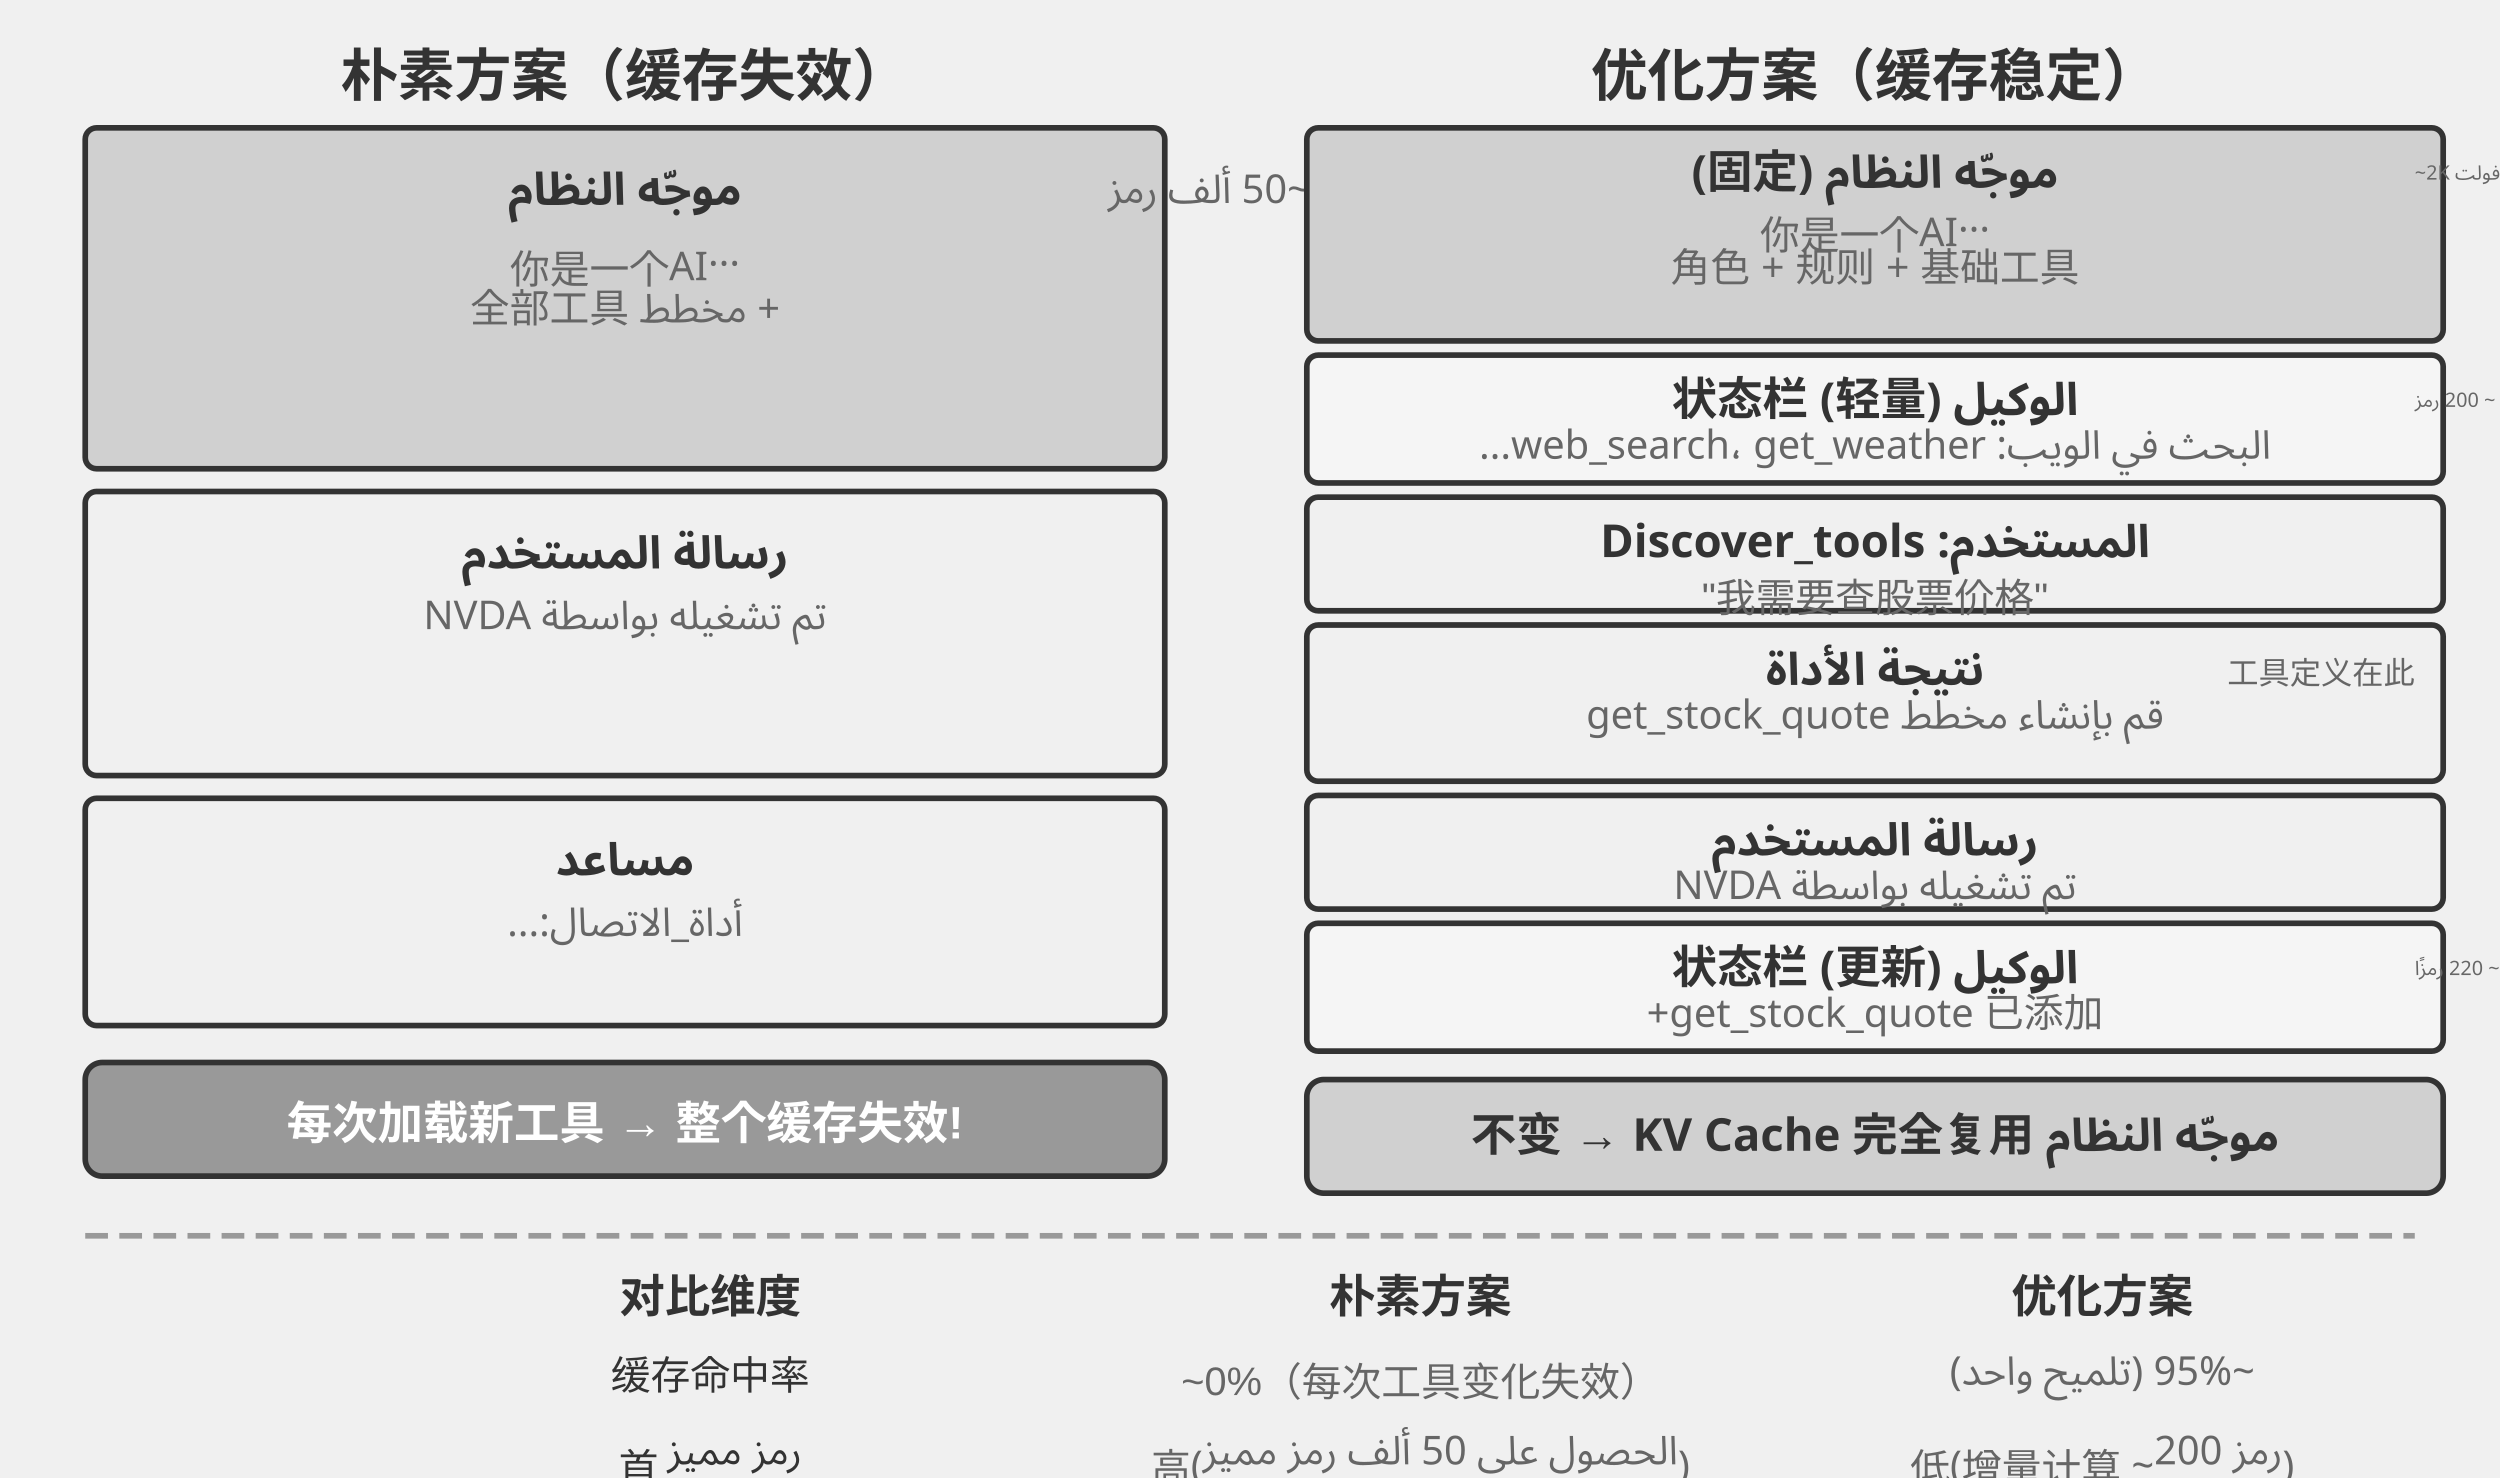
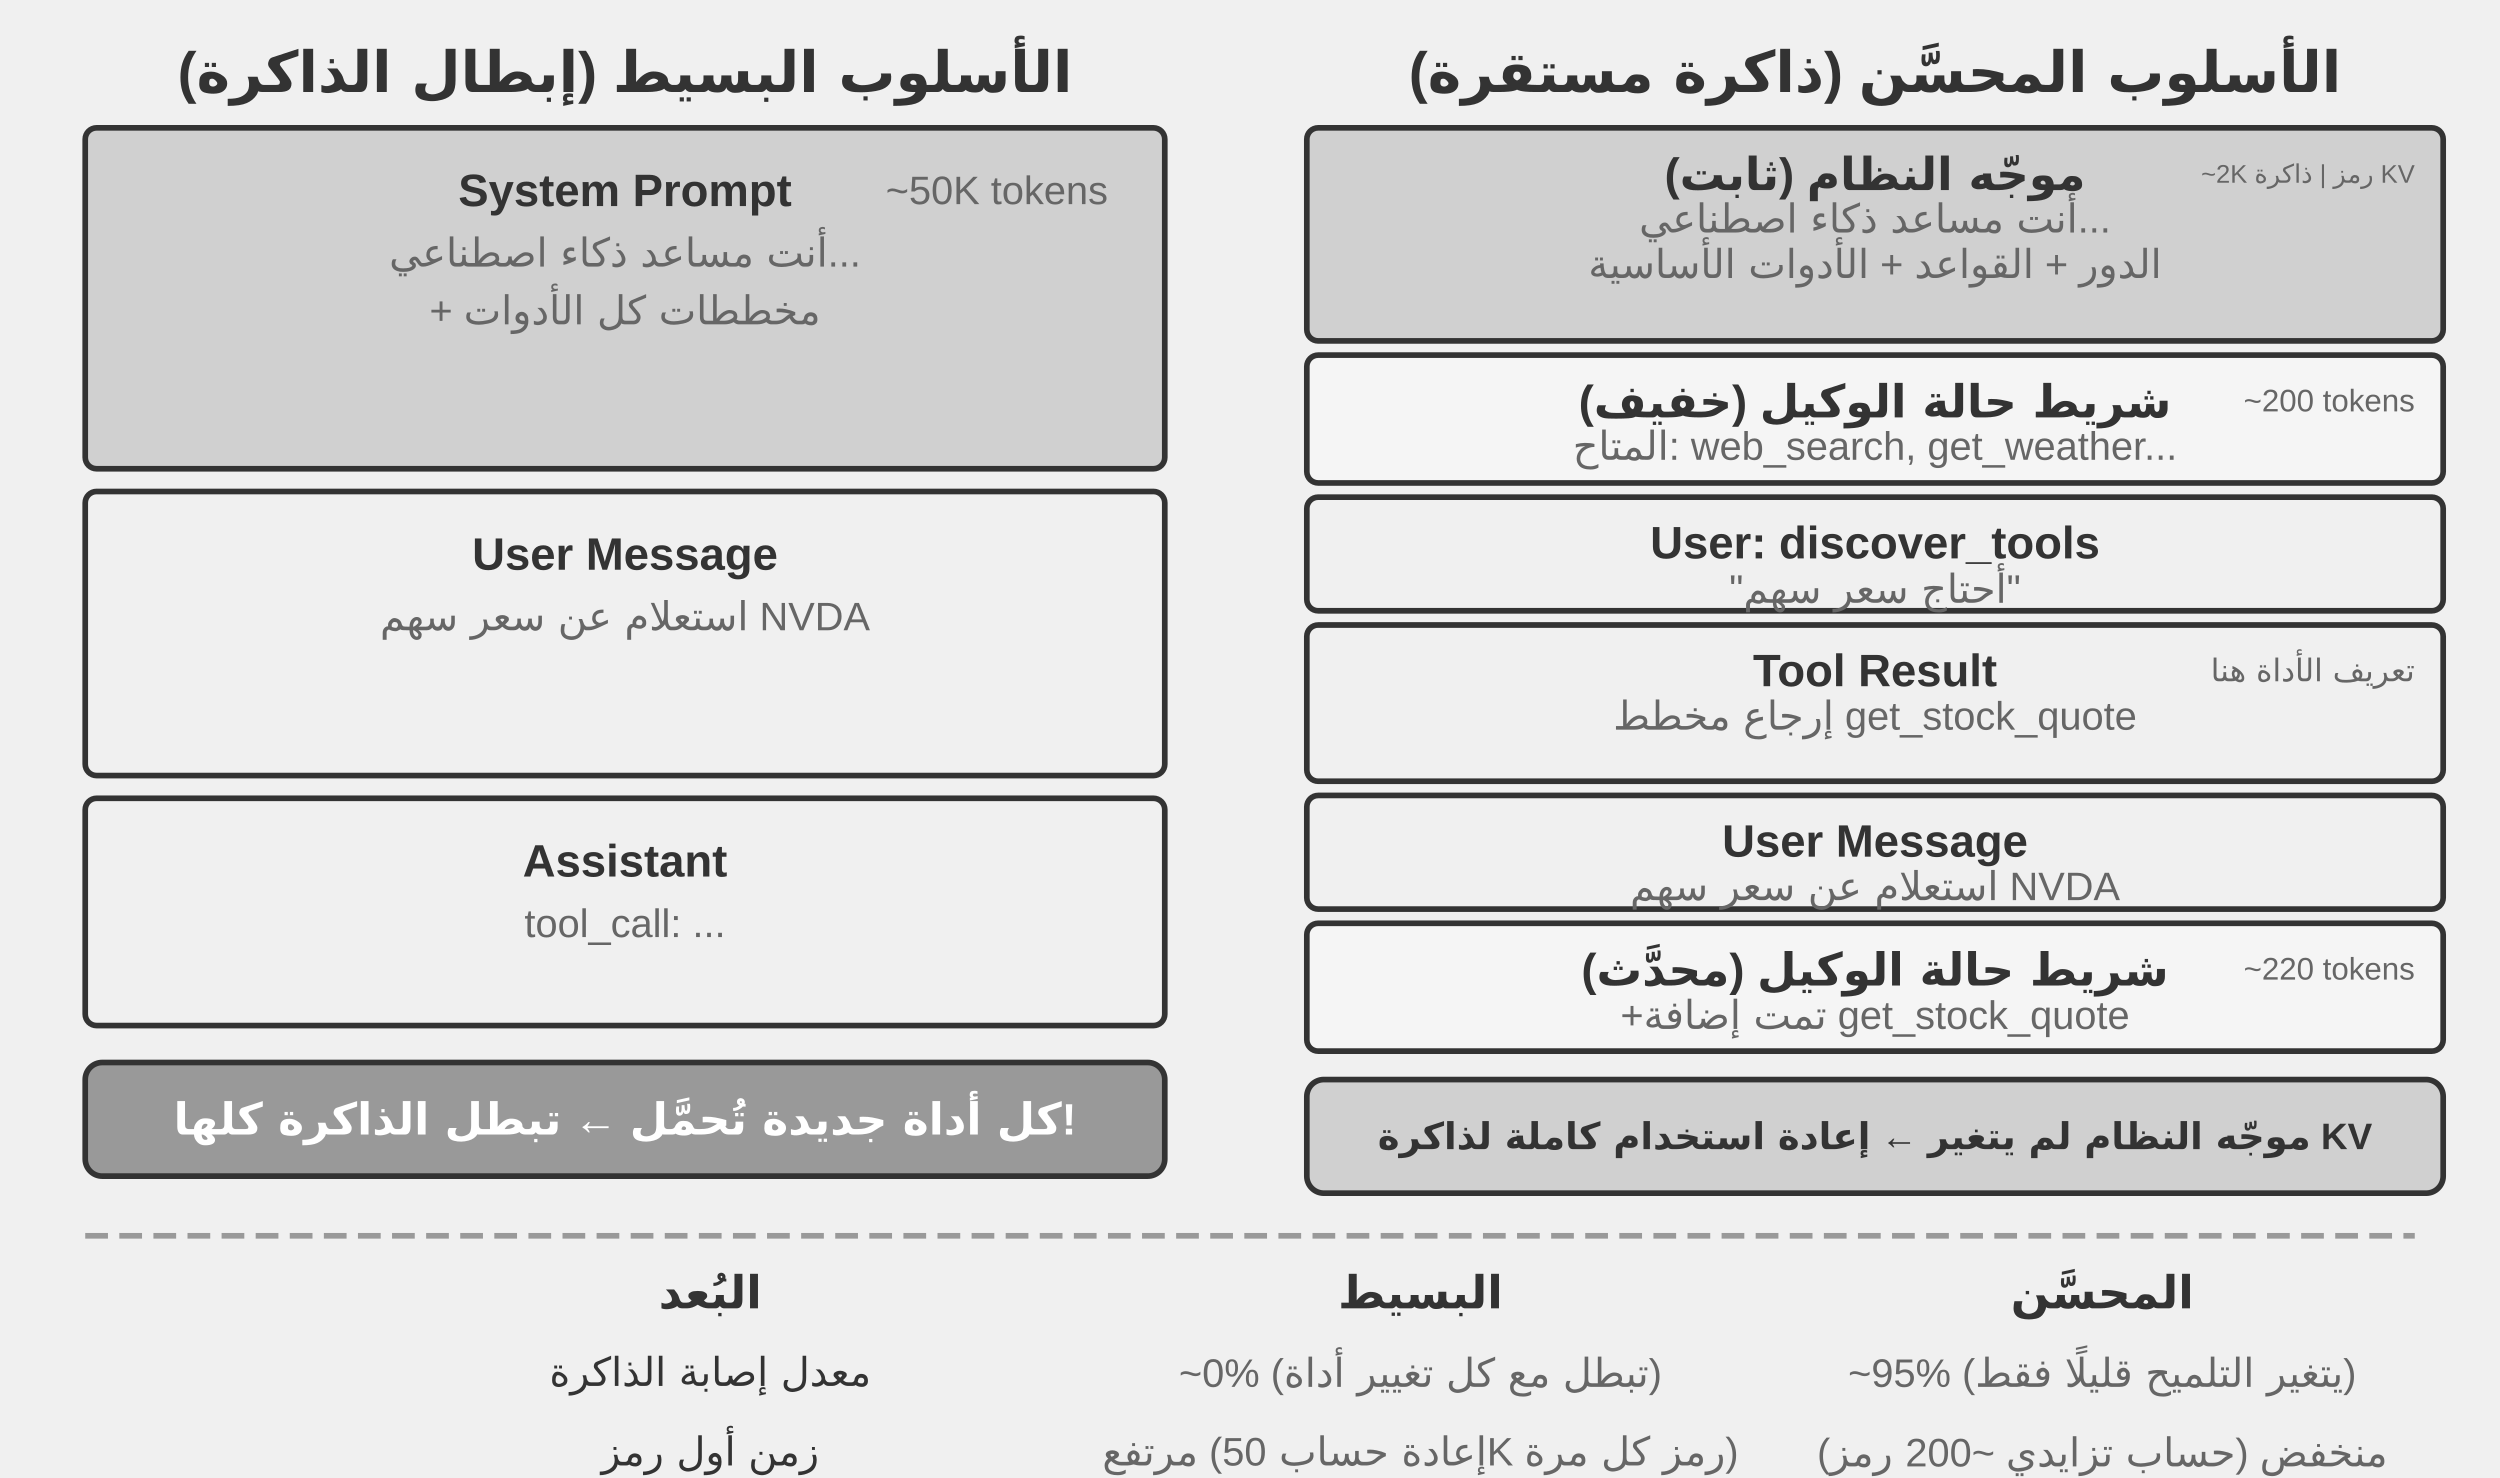
<svg xmlns="http://www.w3.org/2000/svg" viewBox="0 40 880 520" width="880" height="520" style="background:#ffffff">
  <defs>
    <marker id="ah" markerWidth="12" markerHeight="8" refX="12" refY="4" orient="auto">
      <polygon points="0 0, 12 4, 0 8" fill="#333333" />
    </marker>
    <marker id="ah-light" markerWidth="12" markerHeight="8" refX="12" refY="4" orient="auto">
      <polygon points="0 0, 12 4, 0 8" fill="#999999" />
    </marker>
  </defs>
-   <text x="220" y="65" font-family="Arial, 'Helvetica Neue', Helvetica, 'PingFang SC', 'Microsoft YaHei', sans-serif" font-size="20" fill="#333333" text-anchor="middle" dominant-baseline="central" font-weight="bold">朴素方案（缓存失效）</text>
+   <text x="220" y="65" font-family="Arial, 'Helvetica Neue', Helvetica, 'PingFang SC', 'Microsoft YaHei', sans-serif" font-size="20" fill="#333333" text-anchor="middle" dominant-baseline="central" font-weight="bold">الأسلوب البسيط (إبطال الذاكرة)</text>
  <rect x="30" y="85" width="380" height="120" rx="4" fill="#d0d0d0" stroke="#333333" stroke-width="2" />
-   <text x="220" y="107" font-family="Arial, 'Helvetica Neue', Helvetica, 'PingFang SC', 'Microsoft YaHei', sans-serif" font-size="16" fill="#333333" text-anchor="middle" dominant-baseline="central" font-weight="bold" direction="rtl" unicode-bidi="plaintext" style="font-family:'Noto Sans Arabic','Noto Sans',Arial,sans-serif">موجّه النظام</text>
-   <text x="220" y="129" font-family="Arial, 'Helvetica Neue', Helvetica, 'PingFang SC', 'Microsoft YaHei', sans-serif" font-size="14" fill="#666666" text-anchor="middle" dominant-baseline="central" font-weight="normal" direction="rtl" unicode-bidi="plaintext" style="font-family:'Noto Sans Arabic','Noto Sans',Arial,sans-serif">你是一个AI...</text>
-   <text x="220" y="149" font-family="Arial, 'Helvetica Neue', Helvetica, 'PingFang SC', 'Microsoft YaHei', sans-serif" font-size="14" fill="#666666" text-anchor="middle" dominant-baseline="central" font-weight="normal" direction="rtl" unicode-bidi="plaintext" style="font-family:'Noto Sans Arabic','Noto Sans',Arial,sans-serif">+ مخطط 全部工具</text>
-   <text x="390" y="107" font-family="Arial, 'Helvetica Neue', Helvetica, 'PingFang SC', 'Microsoft YaHei', sans-serif" font-size="14" fill="#666666" text-anchor="end" dominant-baseline="central" font-weight="normal" direction="rtl" unicode-bidi="plaintext" style="font-family:'Noto Sans Arabic','Noto Sans',Arial,sans-serif">~50 ألف رمز</text>
+   <text x="220" y="107" font-family="Arial, 'Helvetica Neue', Helvetica, 'PingFang SC', 'Microsoft YaHei', sans-serif" font-size="16" fill="#333333" text-anchor="middle" dominant-baseline="central" font-weight="bold">System Prompt</text>
+   <text x="220" y="129" font-family="Arial, 'Helvetica Neue', Helvetica, 'PingFang SC', 'Microsoft YaHei', sans-serif" font-size="14" fill="#666666" text-anchor="middle" dominant-baseline="central" font-weight="normal">أنت مساعد ذكاء اصطناعي...</text>
+   <text x="220" y="149" font-family="Arial, 'Helvetica Neue', Helvetica, 'PingFang SC', 'Microsoft YaHei', sans-serif" font-size="14" fill="#666666" text-anchor="middle" dominant-baseline="central" font-weight="normal">+ مخططات كل الأدوات</text>
+   <text x="390" y="107" font-family="Arial, 'Helvetica Neue', Helvetica, 'PingFang SC', 'Microsoft YaHei', sans-serif" font-size="14" fill="#666666" text-anchor="end" dominant-baseline="central" font-weight="normal">~50K tokens</text>
  <rect x="30" y="213" width="380" height="100" rx="4" fill="#f0f0f0" stroke="#333333" stroke-width="2" />
-   <text x="220" y="235" font-family="Arial, 'Helvetica Neue', Helvetica, 'PingFang SC', 'Microsoft YaHei', sans-serif" font-size="16" fill="#333333" text-anchor="middle" dominant-baseline="central" font-weight="bold" direction="rtl" unicode-bidi="plaintext" style="font-family:'Noto Sans Arabic','Noto Sans',Arial,sans-serif">رسالة المستخدم</text>
-   <text x="220" y="257" font-family="Arial, 'Helvetica Neue', Helvetica, 'PingFang SC', 'Microsoft YaHei', sans-serif" font-size="14" fill="#666666" text-anchor="middle" dominant-baseline="central" font-weight="normal" direction="rtl" unicode-bidi="plaintext" style="font-family:'Noto Sans Arabic','Noto Sans',Arial,sans-serif">تم تشغيله بواسطة NVDA</text>
+   <text x="220" y="235" font-family="Arial, 'Helvetica Neue', Helvetica, 'PingFang SC', 'Microsoft YaHei', sans-serif" font-size="16" fill="#333333" text-anchor="middle" dominant-baseline="central" font-weight="bold">User Message</text>
+   <text x="220" y="257" font-family="Arial, 'Helvetica Neue', Helvetica, 'PingFang SC', 'Microsoft YaHei', sans-serif" font-size="14" fill="#666666" text-anchor="middle" dominant-baseline="central" font-weight="normal">استعلام عن سعر سهم NVDA</text>
  <rect x="30" y="321" width="380" height="80" rx="4" fill="#f0f0f0" stroke="#333333" stroke-width="2" />
-   <text x="220" y="343" font-family="Arial, 'Helvetica Neue', Helvetica, 'PingFang SC', 'Microsoft YaHei', sans-serif" font-size="16" fill="#333333" text-anchor="middle" dominant-baseline="central" font-weight="bold" direction="rtl" unicode-bidi="plaintext" style="font-family:'Noto Sans Arabic','Noto Sans',Arial,sans-serif">مساعد</text>
-   <text x="220" y="365" font-family="Arial, 'Helvetica Neue', Helvetica, 'PingFang SC', 'Microsoft YaHei', sans-serif" font-size="14" fill="#666666" text-anchor="middle" dominant-baseline="central" font-weight="normal" direction="rtl" unicode-bidi="plaintext" style="font-family:'Noto Sans Arabic','Noto Sans',Arial,sans-serif">أداة_الاتصال:...</text>
+   <text x="220" y="343" font-family="Arial, 'Helvetica Neue', Helvetica, 'PingFang SC', 'Microsoft YaHei', sans-serif" font-size="16" fill="#333333" text-anchor="middle" dominant-baseline="central" font-weight="bold">Assistant</text>
+   <text x="220" y="365" font-family="Arial, 'Helvetica Neue', Helvetica, 'PingFang SC', 'Microsoft YaHei', sans-serif" font-size="14" fill="#666666" text-anchor="middle" dominant-baseline="central" font-weight="normal">tool_call: ...</text>
  <rect x="30" y="414" width="380" height="40" rx="6" fill="#999999" stroke="#333333" stroke-width="2" />
-   <text x="220" y="434" font-family="Arial, 'Helvetica Neue', Helvetica, 'PingFang SC', 'Microsoft YaHei', sans-serif" font-size="16" fill="#ffffff" text-anchor="middle" dominant-baseline="central" font-weight="bold">每次加载新工具 → 整个缓存失效!</text>
-   <text x="660" y="65" font-family="Arial, 'Helvetica Neue', Helvetica, 'PingFang SC', 'Microsoft YaHei', sans-serif" font-size="20" fill="#333333" text-anchor="middle" dominant-baseline="central" font-weight="bold">优化方案（缓存稳定）</text>
+   <text x="220" y="434" font-family="Arial, 'Helvetica Neue', Helvetica, 'PingFang SC', 'Microsoft YaHei', sans-serif" fill="#ffffff" text-anchor="middle" dominant-baseline="central" font-weight="bold" style="font-size:15.5px">كل أداة جديدة تُحمَّل ← تبطل الذاكرة كلها!</text>
+   <text x="660" y="65" font-family="Arial, 'Helvetica Neue', Helvetica, 'PingFang SC', 'Microsoft YaHei', sans-serif" font-size="20" fill="#333333" text-anchor="middle" dominant-baseline="central" font-weight="bold">الأسلوب المحسَّن (ذاكرة مستقرة)</text>
  <rect x="460" y="85" width="400" height="75" rx="4" fill="#d0d0d0" stroke="#333333" stroke-width="2" />
-   <text x="660" y="101" font-family="Arial, 'Helvetica Neue', Helvetica, 'PingFang SC', 'Microsoft YaHei', sans-serif" font-size="16" fill="#333333" text-anchor="middle" dominant-baseline="central" font-weight="bold" direction="rtl" unicode-bidi="plaintext" style="font-family:'Noto Sans Arabic','Noto Sans',Arial,sans-serif">موجّه النظام (固定)</text>
-   <text x="660" y="117" font-family="Arial, 'Helvetica Neue', Helvetica, 'PingFang SC', 'Microsoft YaHei', sans-serif" font-size="14" fill="#666666" text-anchor="middle" dominant-baseline="central" font-weight="normal" direction="rtl" unicode-bidi="plaintext" style="font-family:'Noto Sans Arabic','Noto Sans',Arial,sans-serif">你是一个AI...</text>
-   <text x="660" y="133" font-family="Arial, 'Helvetica Neue', Helvetica, 'PingFang SC', 'Microsoft YaHei', sans-serif" font-size="14" fill="#666666" text-anchor="middle" dominant-baseline="central" font-weight="normal">角色 + 规则 + 基础工具</text>
-   <text x="850" y="101" font-family="Arial, 'Helvetica Neue', Helvetica, 'PingFang SC', 'Microsoft YaHei', sans-serif" font-size="7" fill="#666666" text-anchor="end" dominant-baseline="central" font-weight="normal" direction="rtl" unicode-bidi="plaintext" style="font-family:'Noto Sans Arabic','Noto Sans',Arial,sans-serif">~2K الرموز | كيلو فولت 缓存</text>
+   <text x="660" y="101" font-family="Arial, 'Helvetica Neue', Helvetica, 'PingFang SC', 'Microsoft YaHei', sans-serif" font-size="16" fill="#333333" text-anchor="middle" dominant-baseline="central" font-weight="bold">موجّه النظام (ثابت)</text>
+   <text x="660" y="117" font-family="Arial, 'Helvetica Neue', Helvetica, 'PingFang SC', 'Microsoft YaHei', sans-serif" font-size="14" fill="#666666" text-anchor="middle" dominant-baseline="central" font-weight="normal">أنت مساعد ذكاء اصطناعي...</text>
+   <text x="660" y="133" font-family="Arial, 'Helvetica Neue', Helvetica, 'PingFang SC', 'Microsoft YaHei', sans-serif" font-size="14" fill="#666666" text-anchor="middle" dominant-baseline="central" font-weight="normal">الدور + القواعد + الأدوات الأساسية</text>
+   <text x="850" y="101" font-family="Arial, 'Helvetica Neue', Helvetica, 'PingFang SC', 'Microsoft YaHei', sans-serif" font-size="9" fill="#666666" text-anchor="end" dominant-baseline="central" font-weight="normal">~2K رمز | ذاكرة KV</text>
  <rect x="460" y="165" width="400" height="45" rx="4" fill="#f5f5f5" stroke="#333333" stroke-width="2" />
-   <text x="660" y="181" font-family="Arial, 'Helvetica Neue', Helvetica, 'PingFang SC', 'Microsoft YaHei', sans-serif" font-size="16" fill="#333333" text-anchor="middle" dominant-baseline="central" font-weight="bold" direction="rtl" unicode-bidi="plaintext" style="font-family:'Noto Sans Arabic','Noto Sans',Arial,sans-serif">الوكيل 状态栏 (轻量)</text>
-   <text x="660" y="197" font-family="Arial, 'Helvetica Neue', Helvetica, 'PingFang SC', 'Microsoft YaHei', sans-serif" font-size="14" fill="#666666" text-anchor="middle" dominant-baseline="central" font-weight="normal" direction="rtl" unicode-bidi="plaintext" style="font-family:'Noto Sans Arabic','Noto Sans',Arial,sans-serif">البحث في الويب: web_search، get_weather...</text>
-   <text x="850" y="181" font-family="Arial, 'Helvetica Neue', Helvetica, 'PingFang SC', 'Microsoft YaHei', sans-serif" font-size="7" fill="#666666" text-anchor="end" dominant-baseline="central" font-weight="normal" direction="rtl" unicode-bidi="plaintext" style="font-family:'Noto Sans Arabic','Noto Sans',Arial,sans-serif">~ 200 رمز</text>
+   <text x="660" y="181" font-family="Arial, 'Helvetica Neue', Helvetica, 'PingFang SC', 'Microsoft YaHei', sans-serif" font-size="16" fill="#333333" text-anchor="middle" dominant-baseline="central" font-weight="bold">شريط حالة الوكيل (خفيف)</text>
+   <text x="660" y="197" font-family="Arial, 'Helvetica Neue', Helvetica, 'PingFang SC', 'Microsoft YaHei', sans-serif" font-size="14" fill="#666666" text-anchor="middle" dominant-baseline="central" font-weight="normal">المتاح: web_search, get_weather...</text>
+   <text x="850" y="181" font-family="Arial, 'Helvetica Neue', Helvetica, 'PingFang SC', 'Microsoft YaHei', sans-serif" font-size="11" fill="#666666" text-anchor="end" dominant-baseline="central" font-weight="normal">~200 tokens</text>
  <rect x="460" y="215" width="400" height="40" rx="4" fill="#f0f0f0" stroke="#333333" stroke-width="2" />
-   <text x="660" y="231" font-family="Arial, 'Helvetica Neue', Helvetica, 'PingFang SC', 'Microsoft YaHei', sans-serif" font-size="16" fill="#333333" text-anchor="middle" dominant-baseline="central" font-weight="bold" direction="rtl" unicode-bidi="plaintext" style="font-family:'Noto Sans Arabic','Noto Sans',Arial,sans-serif">المستخدم: Discover_tools</text>
-   <text x="660" y="247" font-family="Arial, 'Helvetica Neue', Helvetica, 'PingFang SC', 'Microsoft YaHei', sans-serif" font-size="14" fill="#666666" text-anchor="middle" dominant-baseline="central" font-weight="normal">"我需要查股票价格"</text>
+   <text x="660" y="231" font-family="Arial, 'Helvetica Neue', Helvetica, 'PingFang SC', 'Microsoft YaHei', sans-serif" font-size="16" fill="#333333" text-anchor="middle" dominant-baseline="central" font-weight="bold">User: discover_tools</text>
+   <text x="660" y="247" font-family="Arial, 'Helvetica Neue', Helvetica, 'PingFang SC', 'Microsoft YaHei', sans-serif" font-size="14" fill="#666666" text-anchor="middle" dominant-baseline="central" font-weight="normal">"أحتاج سعر سهم"</text>
  <rect x="460" y="260" width="400" height="55" rx="4" fill="#f0f0f0" stroke="#333333" stroke-width="2" />
-   <text x="660" y="276" font-family="Arial, 'Helvetica Neue', Helvetica, 'PingFang SC', 'Microsoft YaHei', sans-serif" font-size="16" fill="#333333" text-anchor="middle" dominant-baseline="central" font-weight="bold" direction="rtl" unicode-bidi="plaintext" style="font-family:'Noto Sans Arabic','Noto Sans',Arial,sans-serif">نتيجة الأداة</text>
-   <text x="660" y="292" font-family="Arial, 'Helvetica Neue', Helvetica, 'PingFang SC', 'Microsoft YaHei', sans-serif" font-size="14" fill="#666666" text-anchor="middle" dominant-baseline="central" font-weight="normal" direction="rtl" unicode-bidi="plaintext" style="font-family:'Noto Sans Arabic','Noto Sans',Arial,sans-serif">قم بإنشاء مخطط get_stock_quote</text>
-   <text x="850" y="276" font-family="Arial, 'Helvetica Neue', Helvetica, 'PingFang SC', 'Microsoft YaHei', sans-serif" font-size="11" fill="#666666" text-anchor="end" dominant-baseline="central" font-weight="normal">工具定义在此</text>
+   <text x="660" y="276" font-family="Arial, 'Helvetica Neue', Helvetica, 'PingFang SC', 'Microsoft YaHei', sans-serif" font-size="16" fill="#333333" text-anchor="middle" dominant-baseline="central" font-weight="bold">Tool Result</text>
+   <text x="660" y="292" font-family="Arial, 'Helvetica Neue', Helvetica, 'PingFang SC', 'Microsoft YaHei', sans-serif" font-size="14" fill="#666666" text-anchor="middle" dominant-baseline="central" font-weight="normal">إرجاع مخطط get_stock_quote</text>
+   <text x="850" y="276" font-family="Arial, 'Helvetica Neue', Helvetica, 'PingFang SC', 'Microsoft YaHei', sans-serif" font-size="11" fill="#666666" text-anchor="end" dominant-baseline="central" font-weight="normal">تعريف الأداة هنا</text>
  <rect x="460" y="320" width="400" height="40" rx="4" fill="#f0f0f0" stroke="#333333" stroke-width="2" />
-   <text x="660" y="336" font-family="Arial, 'Helvetica Neue', Helvetica, 'PingFang SC', 'Microsoft YaHei', sans-serif" font-size="16" fill="#333333" text-anchor="middle" dominant-baseline="central" font-weight="bold" direction="rtl" unicode-bidi="plaintext" style="font-family:'Noto Sans Arabic','Noto Sans',Arial,sans-serif">رسالة المستخدم</text>
-   <text x="660" y="352" font-family="Arial, 'Helvetica Neue', Helvetica, 'PingFang SC', 'Microsoft YaHei', sans-serif" font-size="14" fill="#666666" text-anchor="middle" dominant-baseline="central" font-weight="normal" direction="rtl" unicode-bidi="plaintext" style="font-family:'Noto Sans Arabic','Noto Sans',Arial,sans-serif">تم تشغيله بواسطة NVDA</text>
+   <text x="660" y="336" font-family="Arial, 'Helvetica Neue', Helvetica, 'PingFang SC', 'Microsoft YaHei', sans-serif" font-size="16" fill="#333333" text-anchor="middle" dominant-baseline="central" font-weight="bold">User Message</text>
+   <text x="660" y="352" font-family="Arial, 'Helvetica Neue', Helvetica, 'PingFang SC', 'Microsoft YaHei', sans-serif" font-size="14" fill="#666666" text-anchor="middle" dominant-baseline="central" font-weight="normal">استعلام عن سعر سهم NVDA</text>
  <rect x="460" y="365" width="400" height="45" rx="4" fill="#f5f5f5" stroke="#333333" stroke-width="2" />
-   <text x="660" y="381" font-family="Arial, 'Helvetica Neue', Helvetica, 'PingFang SC', 'Microsoft YaHei', sans-serif" font-size="16" fill="#333333" text-anchor="middle" dominant-baseline="central" font-weight="bold" direction="rtl" unicode-bidi="plaintext" style="font-family:'Noto Sans Arabic','Noto Sans',Arial,sans-serif">الوكيل 状态栏 (更新)</text>
-   <text x="660" y="397" font-family="Arial, 'Helvetica Neue', Helvetica, 'PingFang SC', 'Microsoft YaHei', sans-serif" font-size="14" fill="#666666" text-anchor="middle" dominant-baseline="central" font-weight="normal" direction="rtl" unicode-bidi="plaintext" style="font-family:'Noto Sans Arabic','Noto Sans',Arial,sans-serif">+get_stock_quote 已添加</text>
-   <text x="850" y="381" font-family="Arial, 'Helvetica Neue', Helvetica, 'PingFang SC', 'Microsoft YaHei', sans-serif" font-size="7" fill="#666666" text-anchor="end" dominant-baseline="central" font-weight="normal" direction="rtl" unicode-bidi="plaintext" style="font-family:'Noto Sans Arabic','Noto Sans',Arial,sans-serif">~ 220 رمزًا</text>
+   <text x="660" y="381" font-family="Arial, 'Helvetica Neue', Helvetica, 'PingFang SC', 'Microsoft YaHei', sans-serif" font-size="16" fill="#333333" text-anchor="middle" dominant-baseline="central" font-weight="bold">شريط حالة الوكيل (محدَّث)</text>
+   <text x="660" y="397" font-family="Arial, 'Helvetica Neue', Helvetica, 'PingFang SC', 'Microsoft YaHei', sans-serif" font-size="14" fill="#666666" text-anchor="middle" dominant-baseline="central" font-weight="normal">+تمت إضافة get_stock_quote</text>
+   <text x="850" y="381" font-family="Arial, 'Helvetica Neue', Helvetica, 'PingFang SC', 'Microsoft YaHei', sans-serif" font-size="11" fill="#666666" text-anchor="end" dominant-baseline="central" font-weight="normal">~220 tokens</text>
  <rect x="460" y="420" width="400" height="40" rx="6" fill="#d0d0d0" stroke="#333333" stroke-width="2" />
-   <text x="660" y="440" font-family="Arial, 'Helvetica Neue', Helvetica, 'PingFang SC', 'Microsoft YaHei', sans-serif" font-size="16" fill="#333333" text-anchor="middle" dominant-baseline="central" font-weight="bold" direction="rtl" unicode-bidi="plaintext" style="font-family:'Noto Sans Arabic','Noto Sans',Arial,sans-serif">موجّه النظام 不变 → KV Cache 完全复用</text>
+   <text x="660" y="440" font-family="Arial, 'Helvetica Neue', Helvetica, 'PingFang SC', 'Microsoft YaHei', sans-serif" fill="#333333" text-anchor="middle" dominant-baseline="central" font-weight="bold" style="font-size:13px">موجّه النظام لم يتغير ← إعادة استخدام كاملة لذاكرة KV</text>
  <line x1="30" y1="475" x2="850" y2="475" stroke="#999999" stroke-width="2" stroke-dasharray="8,4" />
-   <text x="250" y="495" font-family="Arial, 'Helvetica Neue', Helvetica, 'PingFang SC', 'Microsoft YaHei', sans-serif" font-size="16" fill="#333333" text-anchor="middle" dominant-baseline="central" font-weight="bold">对比维度</text>
-   <text x="500" y="495" font-family="Arial, 'Helvetica Neue', Helvetica, 'PingFang SC', 'Microsoft YaHei', sans-serif" font-size="16" fill="#333333" text-anchor="middle" dominant-baseline="central" font-weight="bold">朴素方案</text>
-   <text x="740" y="495" font-family="Arial, 'Helvetica Neue', Helvetica, 'PingFang SC', 'Microsoft YaHei', sans-serif" font-size="16" fill="#333333" text-anchor="middle" dominant-baseline="central" font-weight="bold">优化方案</text>
-   <text x="250" y="523" font-family="Arial, 'Helvetica Neue', Helvetica, 'PingFang SC', 'Microsoft YaHei', sans-serif" font-size="14" fill="#333333" text-anchor="middle" dominant-baseline="central" font-weight="normal">缓存命中率</text>
-   <text x="500" y="523" font-family="Arial, 'Helvetica Neue', Helvetica, 'PingFang SC', 'Microsoft YaHei', sans-serif" font-size="14" fill="#666666" text-anchor="middle" dominant-baseline="central" font-weight="normal">~0%（每次工具变化失效）</text>
-   <text x="740" y="523" font-family="Arial, 'Helvetica Neue', Helvetica, 'PingFang SC', 'Microsoft YaHei', sans-serif" font-size="14" fill="#666666" text-anchor="middle" dominant-baseline="central" font-weight="normal" direction="rtl" unicode-bidi="plaintext" style="font-family:'Noto Sans Arabic','Noto Sans',Arial,sans-serif">~95% (تلميح واحد)</text>
-   <text x="250" y="551" font-family="Arial, 'Helvetica Neue', Helvetica, 'PingFang SC', 'Microsoft YaHei', sans-serif" font-size="14" fill="#333333" text-anchor="middle" dominant-baseline="central" font-weight="normal" direction="rtl" unicode-bidi="plaintext" style="font-family:'Noto Sans Arabic','Noto Sans',Arial,sans-serif">首 رمز مميز</text>
-   <text x="500" y="551" font-family="Arial, 'Helvetica Neue', Helvetica, 'PingFang SC', 'Microsoft YaHei', sans-serif" font-size="14" fill="#666666" text-anchor="middle" dominant-baseline="central" font-weight="normal" direction="rtl" unicode-bidi="plaintext" style="font-family:'Noto Sans Arabic','Noto Sans',Arial,sans-serif">高(الحصول على 50 ألف رمز مميز)</text>
-   <text x="740" y="551" font-family="Arial, 'Helvetica Neue', Helvetica, 'PingFang SC', 'Microsoft YaHei', sans-serif" font-size="14" fill="#666666" text-anchor="middle" dominant-baseline="central" font-weight="normal" direction="rtl" unicode-bidi="plaintext" style="font-family:'Noto Sans Arabic','Noto Sans',Arial,sans-serif">低(增量计算 ~200 رمز)</text>
+   <text x="250" y="495" font-family="Arial, 'Helvetica Neue', Helvetica, 'PingFang SC', 'Microsoft YaHei', sans-serif" font-size="16" fill="#333333" text-anchor="middle" dominant-baseline="central" font-weight="bold">البُعد</text>
+   <text x="500" y="495" font-family="Arial, 'Helvetica Neue', Helvetica, 'PingFang SC', 'Microsoft YaHei', sans-serif" font-size="16" fill="#333333" text-anchor="middle" dominant-baseline="central" font-weight="bold">البسيط</text>
+   <text x="740" y="495" font-family="Arial, 'Helvetica Neue', Helvetica, 'PingFang SC', 'Microsoft YaHei', sans-serif" font-size="16" fill="#333333" text-anchor="middle" dominant-baseline="central" font-weight="bold">المحسَّن</text>
+   <text x="250" y="523" font-family="Arial, 'Helvetica Neue', Helvetica, 'PingFang SC', 'Microsoft YaHei', sans-serif" font-size="14" fill="#333333" text-anchor="middle" dominant-baseline="central" font-weight="normal">معدل إصابة الذاكرة</text>
+   <text x="500" y="523" font-family="Arial, 'Helvetica Neue', Helvetica, 'PingFang SC', 'Microsoft YaHei', sans-serif" font-size="14" fill="#666666" text-anchor="middle" dominant-baseline="central" font-weight="normal">~0% (تبطل مع كل تغيير أداة)</text>
+   <text x="740" y="523" font-family="Arial, 'Helvetica Neue', Helvetica, 'PingFang SC', 'Microsoft YaHei', sans-serif" font-size="14" fill="#666666" text-anchor="middle" dominant-baseline="central" font-weight="normal">~95% (يتغير التلميح قليلًا فقط)</text>
+   <text x="250" y="551" font-family="Arial, 'Helvetica Neue', Helvetica, 'PingFang SC', 'Microsoft YaHei', sans-serif" font-size="14" fill="#333333" text-anchor="middle" dominant-baseline="central" font-weight="normal">زمن أول رمز</text>
+   <text x="500" y="551" font-family="Arial, 'Helvetica Neue', Helvetica, 'PingFang SC', 'Microsoft YaHei', sans-serif" font-size="14" fill="#666666" text-anchor="middle" dominant-baseline="central" font-weight="normal">مرتفع (إعادة حساب 50K رمز كل مرة)</text>
+   <text x="740" y="551" font-family="Arial, 'Helvetica Neue', Helvetica, 'PingFang SC', 'Microsoft YaHei', sans-serif" font-size="14" fill="#666666" text-anchor="middle" dominant-baseline="central" font-weight="normal">منخفض (حساب تزايدي ~200 رمز)</text>
</svg>
